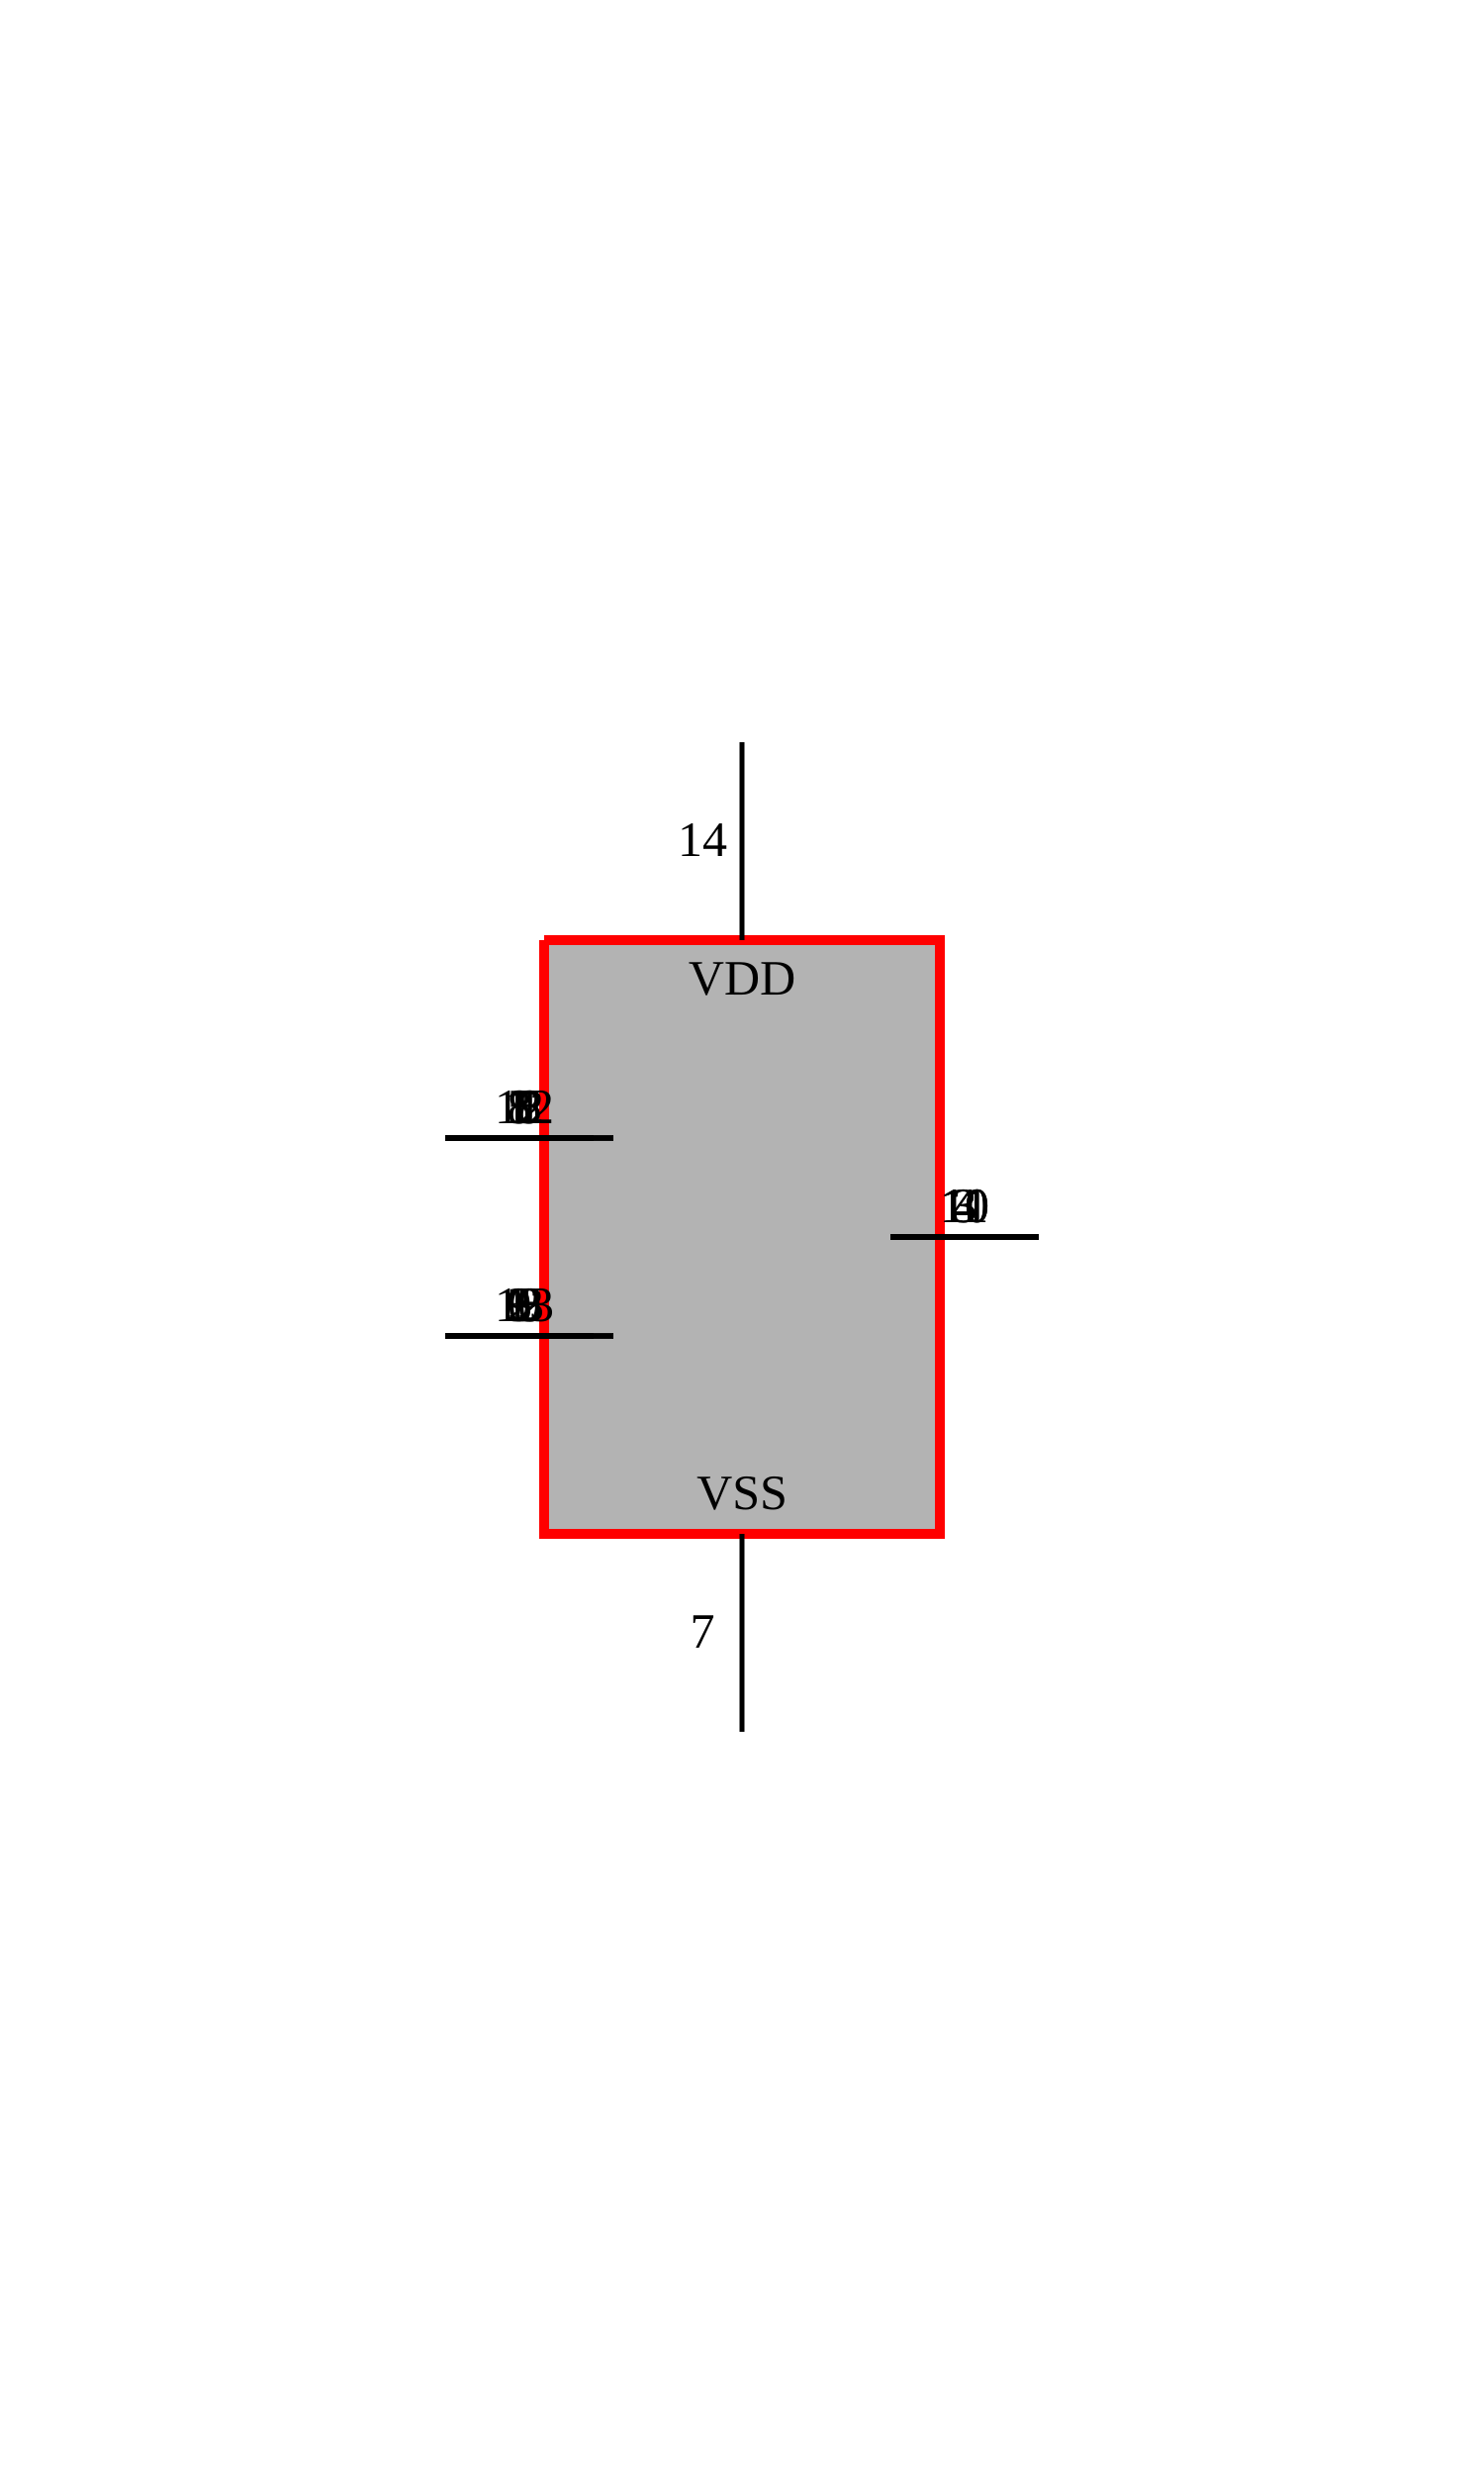
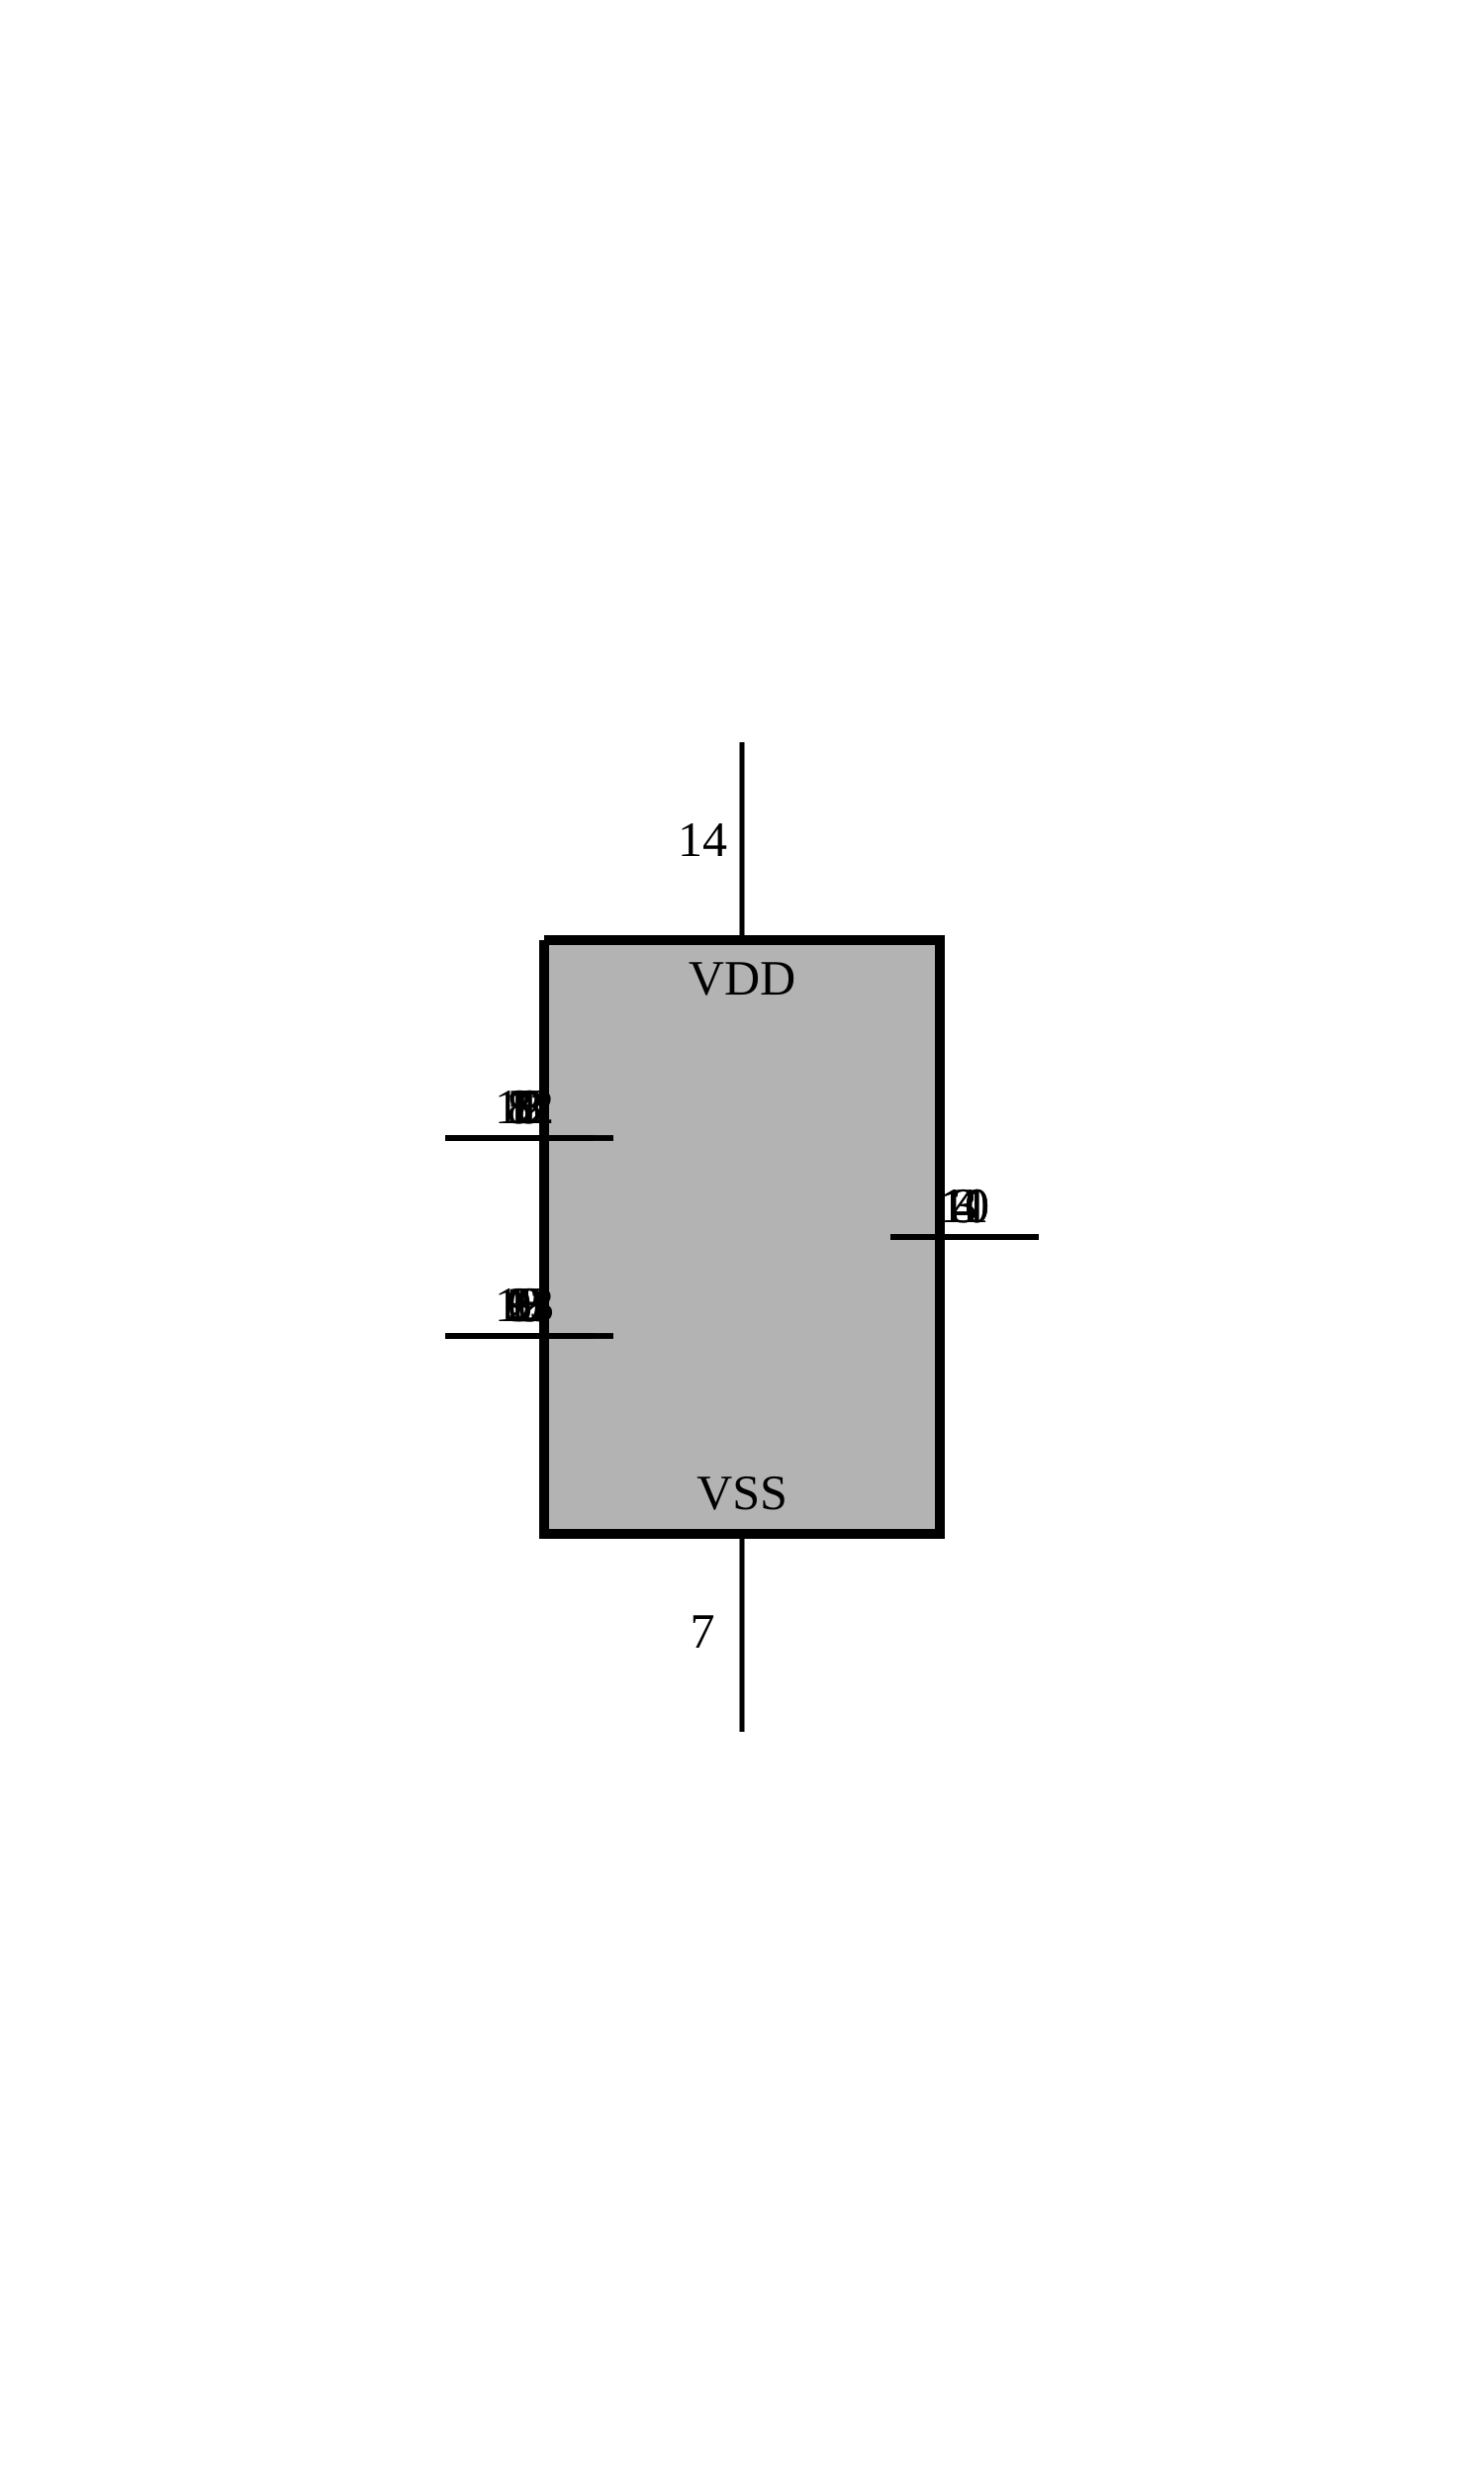
<svg xmlns="http://www.w3.org/2000/svg" width="1500" height="2500" viewBox="-750.0 -1250.0 1500 2500">
  <defs>
</defs>
-   <path d="M-200,-300 L200,-300 L200,300 L-200,300 L-200,-300" stroke-width="10" stroke="red" fill-opacity="0.3" />
+   <path d="M-200,-300 L200,-300 L200,300 L-200,300 L-200,-300" stroke-width="10" stroke="black" fill-opacity="0.3" />
  <text x="-40" y="-400.0" font-size="50.0" fill="black" text-anchor="middle" transform="translate(0,15.0)">14</text>
  <text x="0" y="-260" font-size="50.0" fill="black" text-anchor="middle" transform="translate(0,15.0)">VDD</text>
  <path d="M0,-500 L0,-300" stroke="black" stroke-width="5" />
  <text x="-40" y="400.0" font-size="50.0" fill="black" text-anchor="middle" transform="translate(0,15.0)">7</text>
  <text x="0" y="260" font-size="50.0" fill="black" text-anchor="middle" transform="translate(0,15.0)">VSS</text>
  <path d="M0,500 L0,300" stroke="black" stroke-width="5" />
  <text x="-215.0" y="-130" font-size="50.0" fill="black" text-anchor="middle" transform="translate(0,15.0)">1</text>
  <path d="M-300,-100 L-130,-100" stroke="black" stroke-width="5" />
  <text x="-215.0" y="70" font-size="50.0" fill="black" text-anchor="middle" transform="translate(0,15.0)">2</text>
  <path d="M-300,100 L-130,100" stroke="black" stroke-width="5" />
  <text x="225.0" y="-30" font-size="50.0" fill="black" text-anchor="middle" transform="translate(0,15.0)">3</text>
  <path d="M300,0 L150,0" stroke="black" stroke-width="5" />
  <text x="225.0" y="-30" font-size="50.0" fill="black" text-anchor="middle" transform="translate(0,15.0)">4</text>
  <path d="M300,0 L150,0" stroke="black" stroke-width="5" />
  <text x="-215.0" y="-130" font-size="50.0" fill="black" text-anchor="middle" transform="translate(0,15.0)">5</text>
  <path d="M-300,-100 L-130,-100" stroke="black" stroke-width="5" />
  <text x="-215.0" y="70" font-size="50.0" fill="black" text-anchor="middle" transform="translate(0,15.0)">6</text>
  <path d="M-300,100 L-130,100" stroke="black" stroke-width="5" />
  <text x="225.0" y="-30" font-size="50.0" fill="black" text-anchor="middle" transform="translate(0,15.0)">10</text>
  <path d="M300,0 L150,0" stroke="black" stroke-width="5" />
  <text x="-215.0" y="-130" font-size="50.0" fill="black" text-anchor="middle" transform="translate(0,15.0)">8</text>
  <path d="M-300,-100 L-130,-100" stroke="black" stroke-width="5" />
  <text x="-215.0" y="70" font-size="50.0" fill="black" text-anchor="middle" transform="translate(0,15.0)">9</text>
  <path d="M-300,100 L-130,100" stroke="black" stroke-width="5" />
  <text x="225.0" y="-30" font-size="50.0" fill="black" text-anchor="middle" transform="translate(0,15.0)">11</text>
  <path d="M300,0 L150,0" stroke="black" stroke-width="5" />
  <text x="-215.0" y="-130" font-size="50.0" fill="black" text-anchor="middle" transform="translate(0,15.0)">12</text>
  <path d="M-300,-100 L-130,-100" stroke="black" stroke-width="5" />
  <text x="-215.0" y="70" font-size="50.0" fill="black" text-anchor="middle" transform="translate(0,15.0)">13</text>
  <path d="M-300,100 L-130,100" stroke="black" stroke-width="5" />
  <text x="-225.0" y="-130" font-size="50.0" fill="black" text-anchor="middle" transform="translate(0,15.0)">1</text>
  <path d="M-300,-100 L-150,-100" stroke="black" stroke-width="5" />
  <text x="-225.0" y="70" font-size="50.0" fill="black" text-anchor="middle" transform="translate(0,15.0)">2</text>
  <path d="M-300,100 L-150,100" stroke="black" stroke-width="5" />
  <text x="225.0" y="-30" font-size="50.0" fill="black" text-anchor="middle" transform="translate(0,15.0)">3</text>
  <path d="M300,0 L150,0" stroke="black" stroke-width="5" />
  <text x="225.0" y="-30" font-size="50.0" fill="black" text-anchor="middle" transform="translate(0,15.0)">4</text>
  <path d="M300,0 L150,0" stroke="black" stroke-width="5" />
  <text x="-225.0" y="-130" font-size="50.0" fill="black" text-anchor="middle" transform="translate(0,15.0)">5</text>
  <path d="M-300,-100 L-150,-100" stroke="black" stroke-width="5" />
  <text x="-225.0" y="70" font-size="50.0" fill="black" text-anchor="middle" transform="translate(0,15.0)">6</text>
  <path d="M-300,100 L-150,100" stroke="black" stroke-width="5" />
  <text x="225.0" y="-30" font-size="50.0" fill="black" text-anchor="middle" transform="translate(0,15.0)">10</text>
  <path d="M300,0 L150,0" stroke="black" stroke-width="5" />
  <text x="-225.0" y="-130" font-size="50.0" fill="black" text-anchor="middle" transform="translate(0,15.0)">8</text>
  <path d="M-300,-100 L-150,-100" stroke="black" stroke-width="5" />
  <text x="-225.0" y="70" font-size="50.0" fill="black" text-anchor="middle" transform="translate(0,15.0)">9</text>
  <path d="M-300,100 L-150,100" stroke="black" stroke-width="5" />
  <text x="225.0" y="-30" font-size="50.0" fill="black" text-anchor="middle" transform="translate(0,15.0)">11</text>
  <path d="M300,0 L150,0" stroke="black" stroke-width="5" />
  <text x="-225.0" y="-130" font-size="50.0" fill="black" text-anchor="middle" transform="translate(0,15.0)">12</text>
  <path d="M-300,-100 L-150,-100" stroke="black" stroke-width="5" />
  <text x="-225.0" y="70" font-size="50.0" fill="black" text-anchor="middle" transform="translate(0,15.0)">13</text>
  <path d="M-300,100 L-150,100" stroke="black" stroke-width="5" />
</svg>
